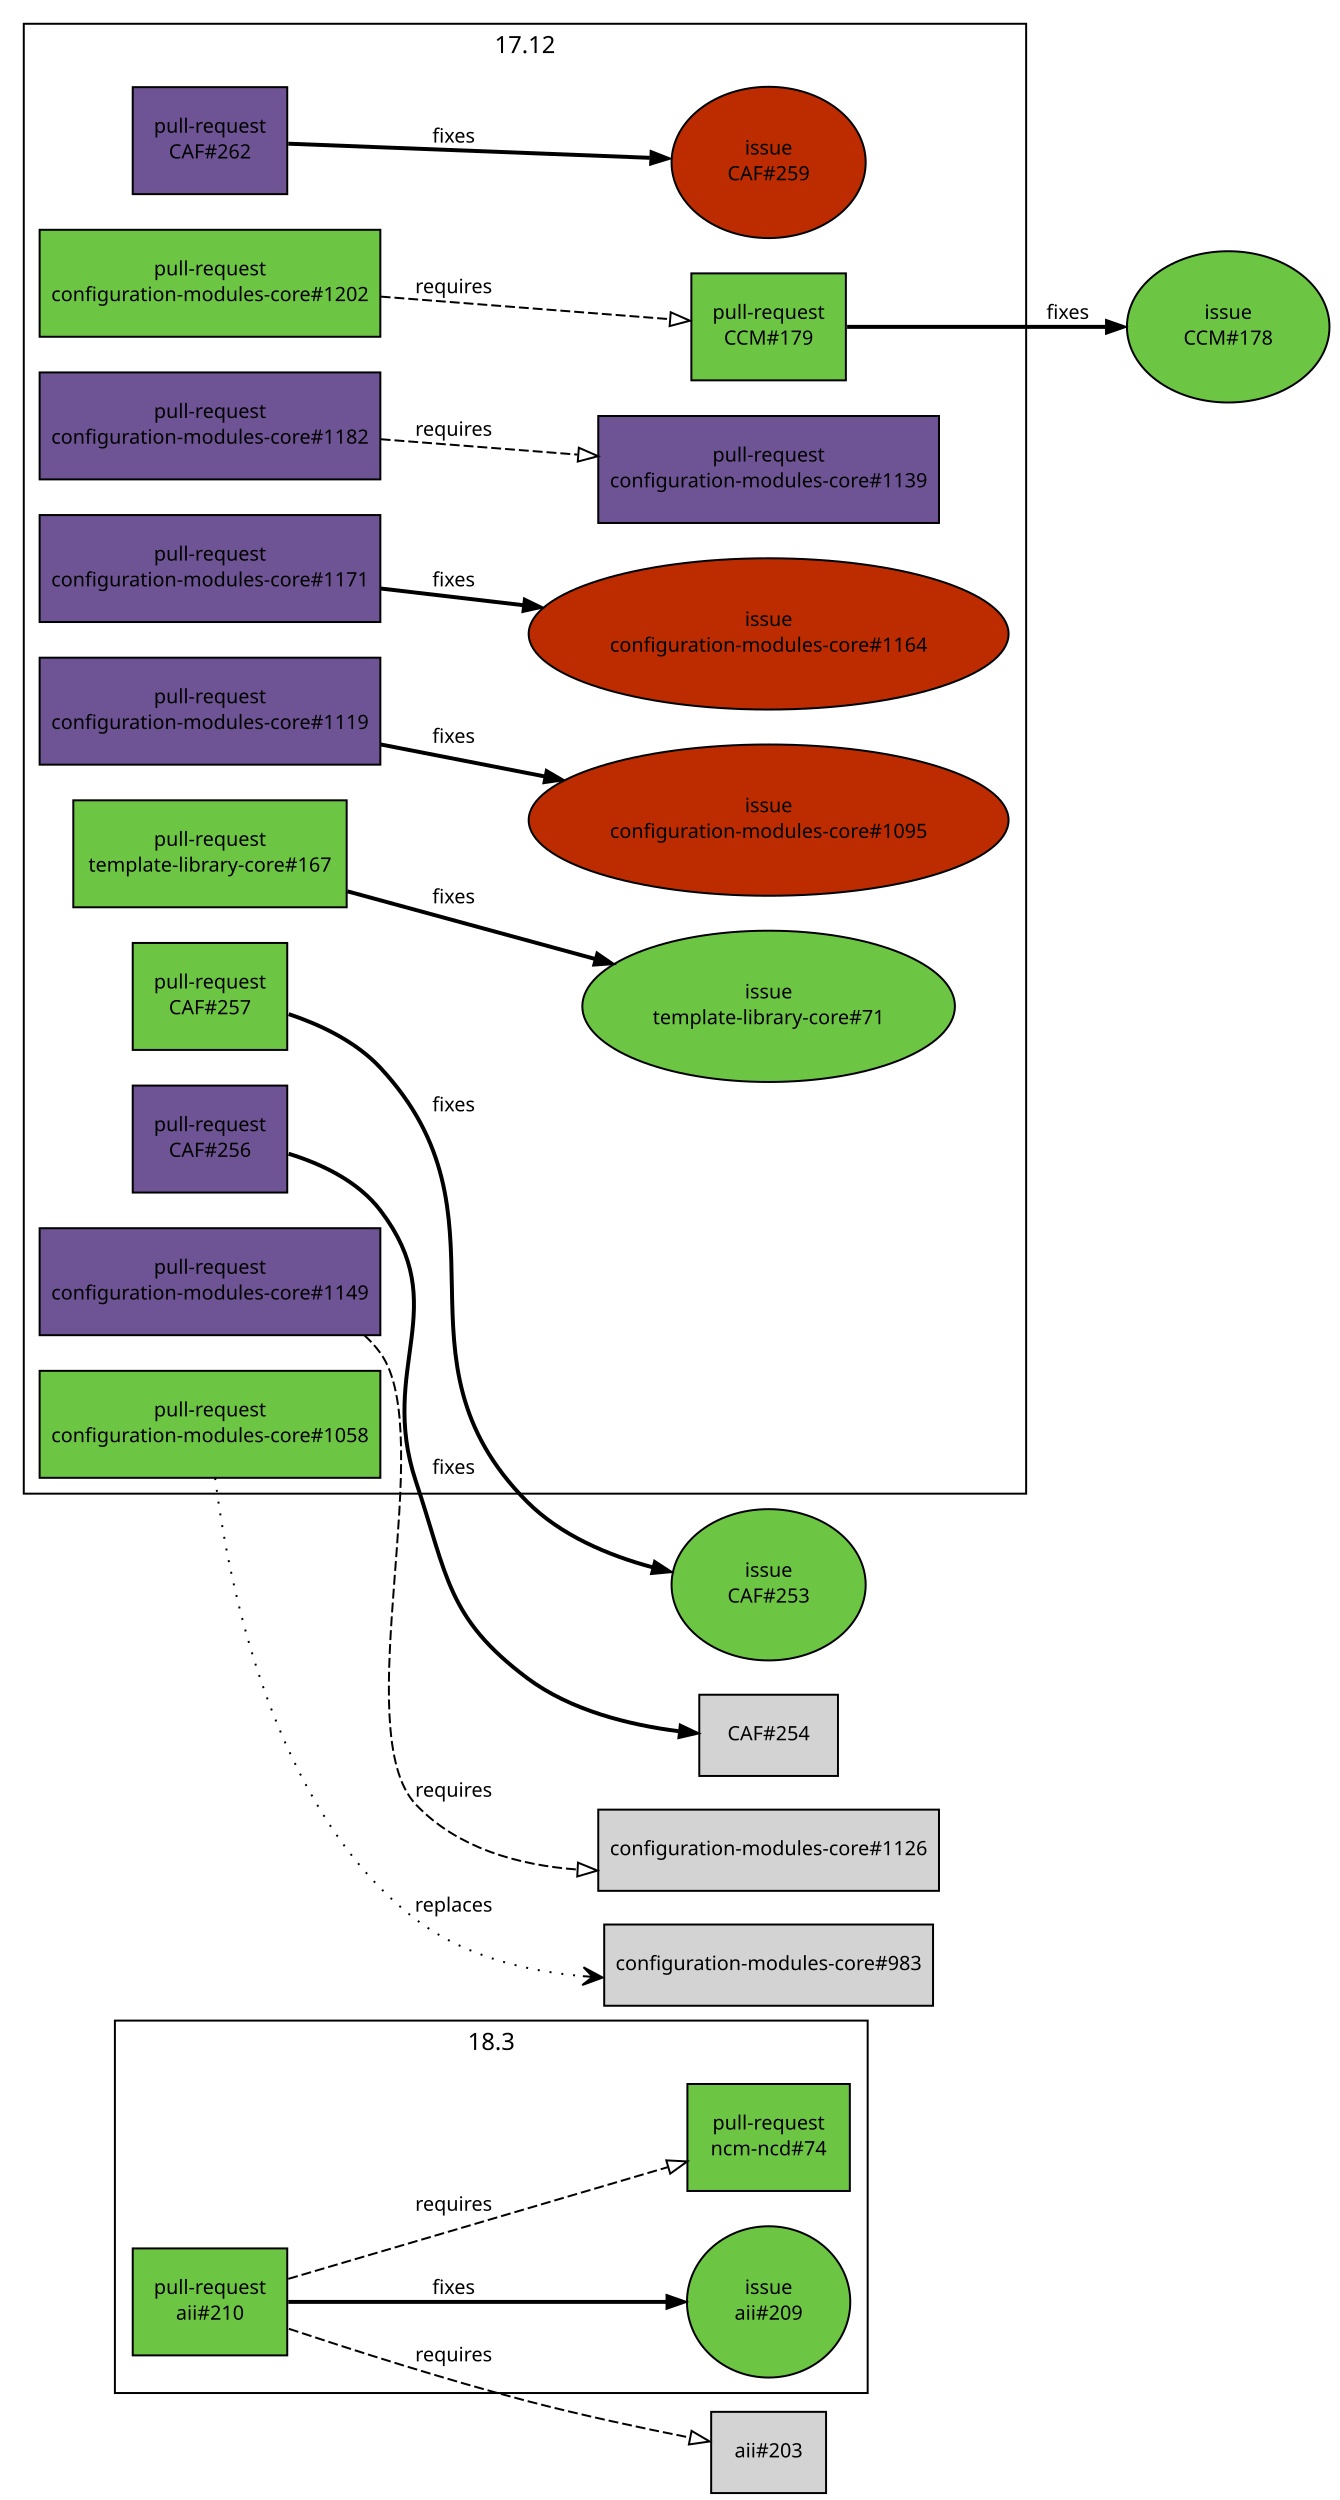
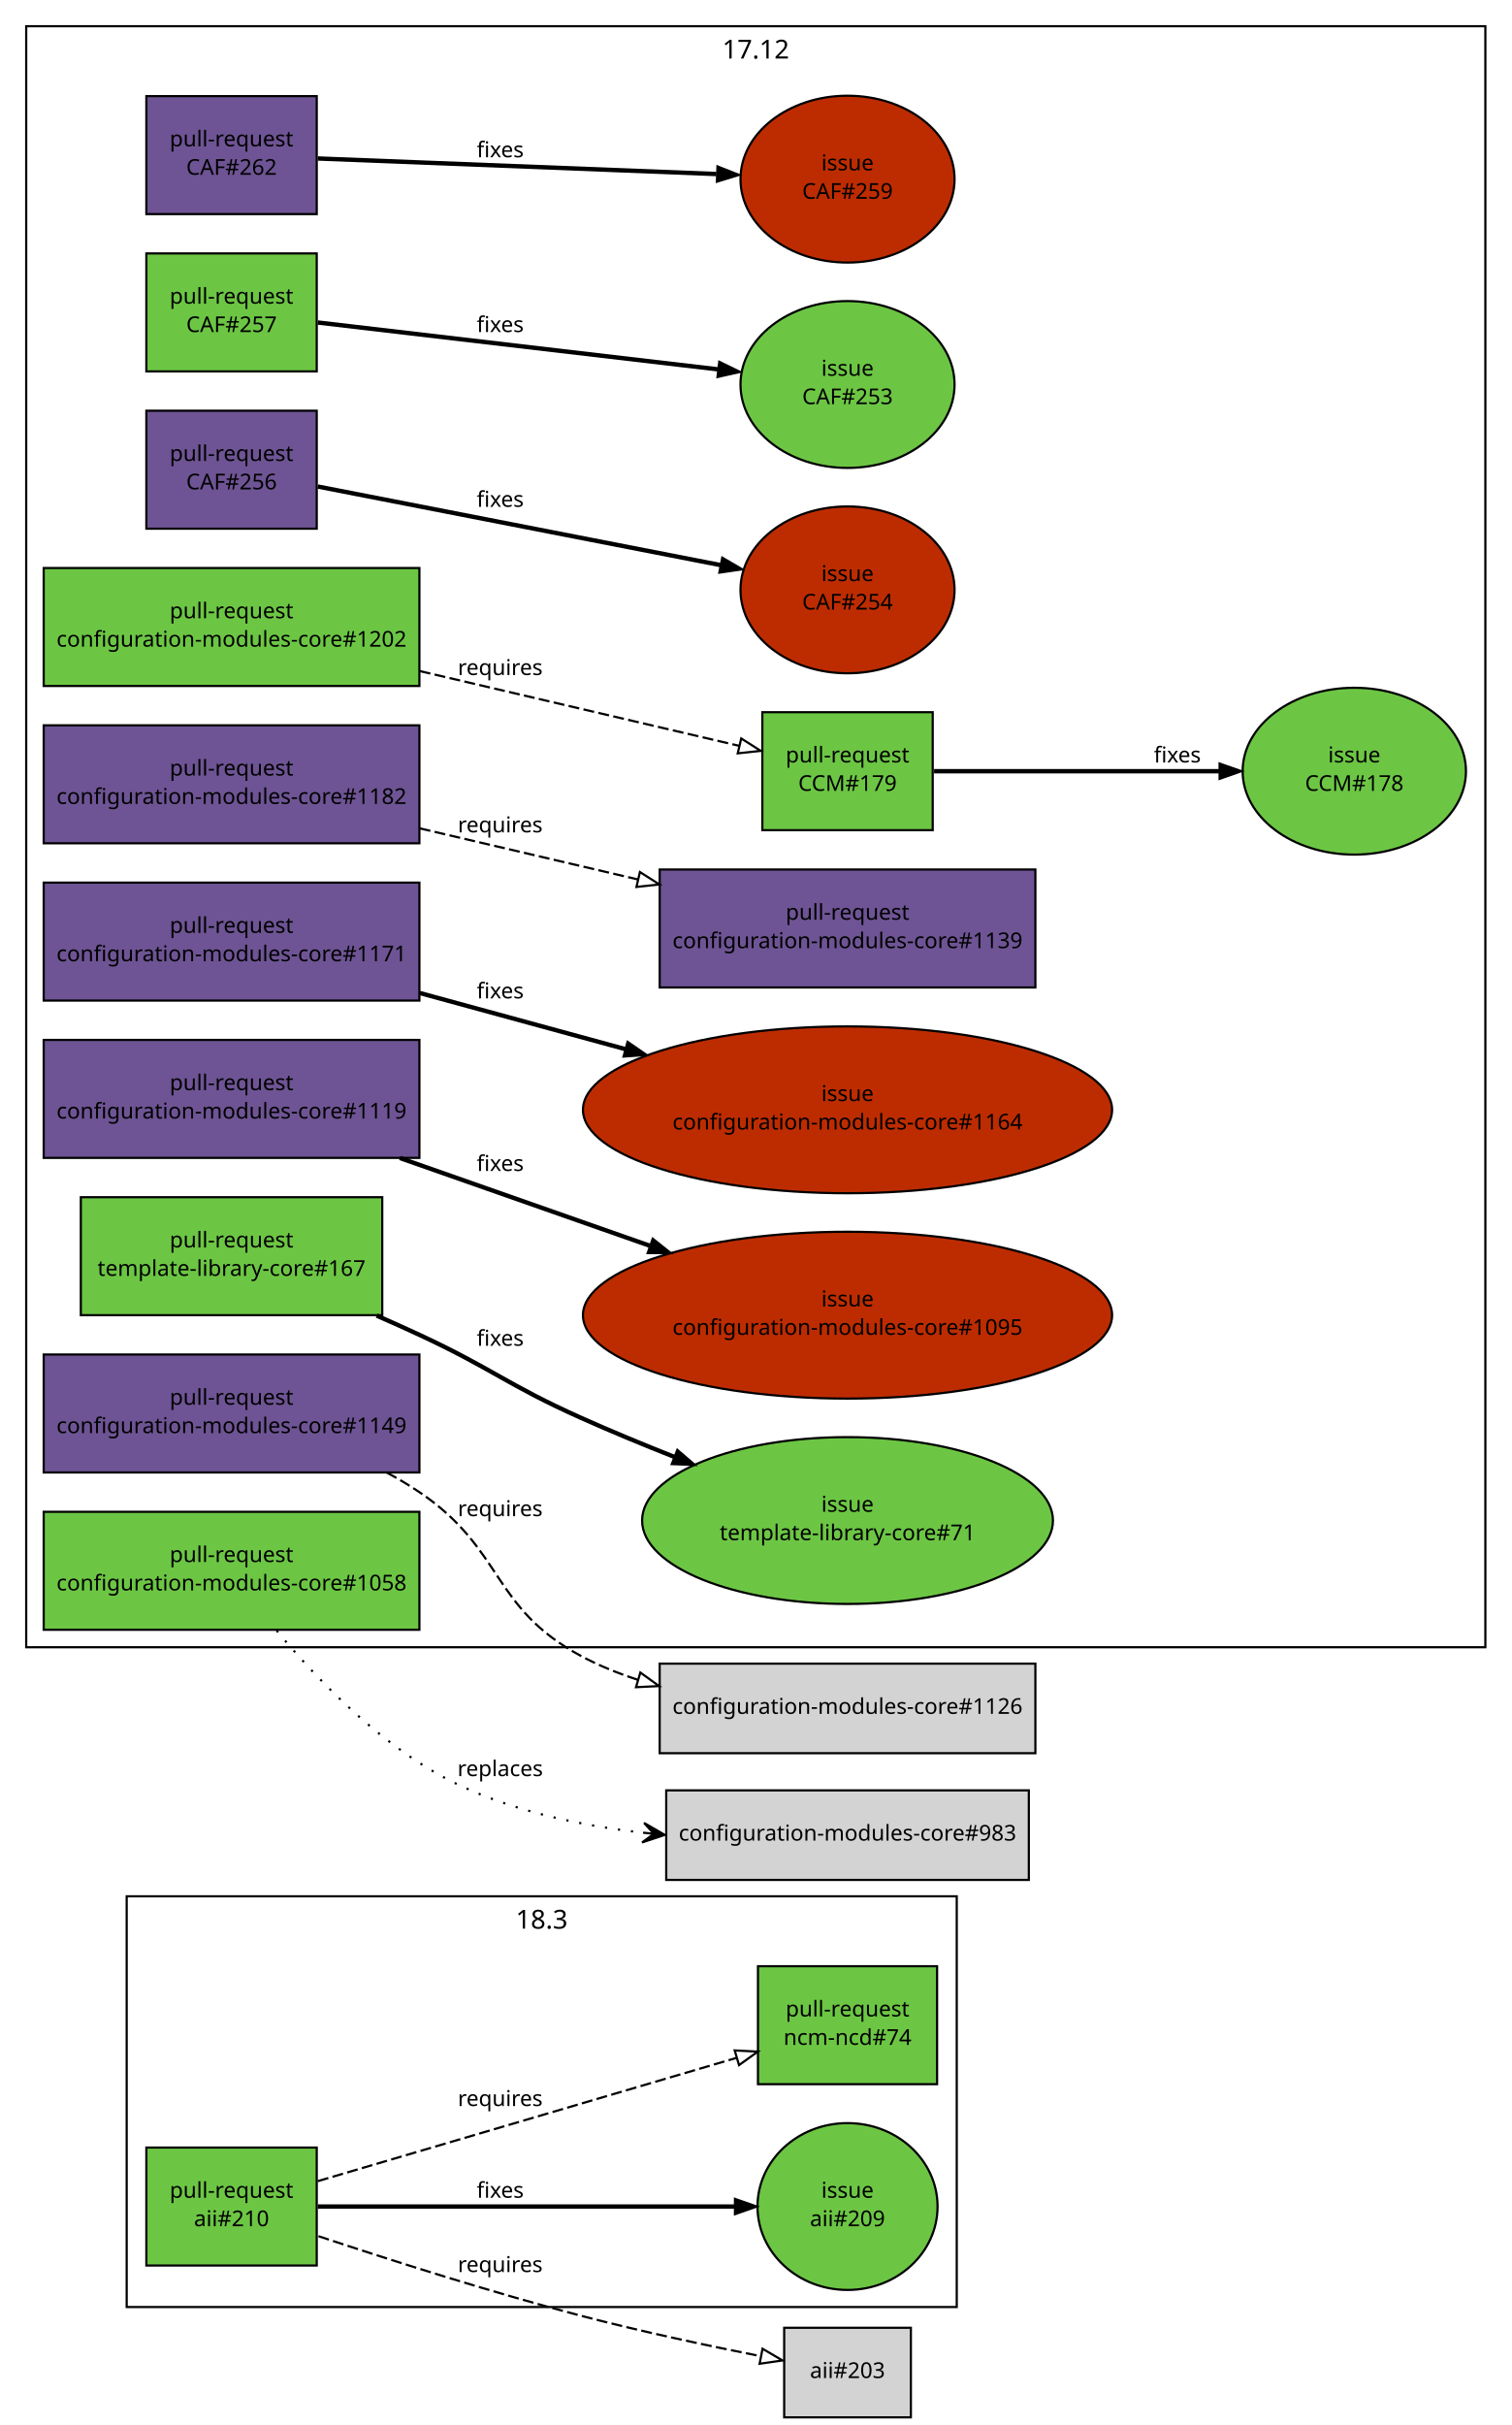
- <svg xmlns="http://www.w3.org/2000/svg" xmlns:xlink="http://www.w3.org/1999/xlink" width="676pt" height="1262pt" viewBox="0.00 0.00 676.00 1262.00">
-   <g id="graph1" class="graph" transform="scale(1 1) rotate(0) translate(4 1258)">
-     <polygon fill="white" stroke="white" points="-4,5 -4,-1258 673,-1258 673,5 -4,5" />
+ <svg xmlns="http://www.w3.org/2000/svg" xmlns:xlink="http://www.w3.org/1999/xlink" width="692pt" height="1110pt" viewBox="0.00 0.00 692.00 1110.00">
+   <g id="graph1" class="graph" transform="scale(1 1) rotate(0) translate(4 1106)">
+     <polygon fill="white" stroke="white" points="-4,5 -4,-1106 689,-1106 689,5 -4,5" />
    <g id="graph3" class="cluster">
      <polygon fill="none" stroke="black" points="54,-50 54,-238 434,-238 434,-50 54,-50" />
      <text text-anchor="middle" x="244" y="-223.2" font-family="Sans" font-size="12.00">18.3</text>
    </g>
    <g id="graph4" class="cluster">
-       <polygon fill="none" stroke="black" points="8,-504 8,-1246 514,-1246 514,-504 8,-504" />
-       <text text-anchor="middle" x="261" y="-1231.2" font-family="Sans" font-size="12.00">17.12</text>
+       <polygon fill="none" stroke="black" points="8,-352 8,-1094 676,-1094 676,-352 8,-352" />
+       <text text-anchor="middle" x="342" y="-1079.2" font-family="Sans" font-size="12.00">17.12</text>
    </g>
    <g id="node1" class="node">
      <a xlink:href="https://github.com/quattor/aii/pull/210" xlink:title="Shellfe: support active config for plugins" target="_parent">
        <polygon fill="#6cc644" stroke="black" points="141,-123 63,-123 63,-69 141,-69 141,-123" />
        <text text-anchor="middle" x="102" y="-100" font-family="Sans" font-size="10.00">pull-request</text>
        <text text-anchor="middle" x="102" y="-87" font-family="Sans" font-size="10.00">aii#210</text>
      </a>
    </g>
    <g id="node3" class="node">
      <a xlink:href="https://github.com/quattor/aii/issues/209" xlink:title="support ACTIVE_CONFIG" target="_parent">
        <ellipse fill="#6cc644" stroke="black" cx="384" cy="-96" rx="41.217" ry="38.184" />
        <text text-anchor="middle" x="384" y="-100" font-family="Sans" font-size="10.00">issue</text>
        <text text-anchor="middle" x="384" y="-87" font-family="Sans" font-size="10.00">aii#209</text>
      </a>
    </g>
    <g id="edge2" class="edge">
      <path fill="none" stroke="black" stroke-width="2" d="M141.508,-96C191.35,-96 277.184,-96 332.226,-96" />
      <polygon fill="black" stroke="black" points="332.467,-99.5 342.467,-96 332.467,-92.5 332.467,-99.5" />
      <text text-anchor="middle" x="225" y="-100" font-family="Sans" font-size="10.00">fixes</text>
    </g>
    <g id="node5" class="node">
      <a xlink:href="https://github.com/quattor/ncm-ncd/pull/74" xlink:title="Set the current active config as an attribute to the component" target="_parent">
        <polygon fill="#6cc644" stroke="black" points="425,-206 343,-206 343,-152 425,-152 425,-206" />
        <text text-anchor="middle" x="384" y="-183" font-family="Sans" font-size="10.00">pull-request</text>
        <text text-anchor="middle" x="384" y="-170" font-family="Sans" font-size="10.00">ncm-ncd#74</text>
      </a>
    </g>
    <g id="edge4" class="edge">
      <path fill="none" stroke="black" stroke-dasharray="5,2" d="M141.508,-107.628C191.596,-122.37 278.034,-147.811 333.04,-164.001" />
      <polygon fill="none" stroke="black" points="332.348,-167.446 342.929,-166.912 334.325,-160.731 332.348,-167.446" />
      <text text-anchor="middle" x="225" y="-142" font-family="Sans" font-size="10.00">requires</text>
    </g>
    <g id="node7" class="node">
      <polygon fill="lightgrey" stroke="black" points="413,-40.5 355,-40.5 355,0.5 413,0.5 413,-40.5" />
      <text text-anchor="middle" x="384" y="-17.5" font-family="Sans" font-size="10.00">aii#203</text>
    </g>
    <g id="edge6" class="edge">
      <path fill="none" stroke="black" stroke-dasharray="5,2" d="M141.812,-82.427C174.004,-71.726 220.618,-56.85 262,-46 289.189,-38.871 320.169,-32.287 344.106,-27.529" />
      <polygon fill="none" stroke="black" points="345.097,-30.901 354.235,-25.54 343.748,-24.032 345.097,-30.901" />
      <text text-anchor="middle" x="225" y="-66" font-family="Sans" font-size="10.00">requires</text>
    </g>
    <g id="node8" class="node">
      <a xlink:href="https://github.com/quattor/CAF/pull/262" xlink:title="FileWriter: set file status when no content was modified" target="_parent">
-         <polygon fill="#6e5494" stroke="black" points="141,-1214 63,-1214 63,-1160 141,-1160 141,-1214" />
-         <text text-anchor="middle" x="102" y="-1191" font-family="Sans" font-size="10.00">pull-request</text>
-         <text text-anchor="middle" x="102" y="-1178" font-family="Sans" font-size="10.00">CAF#262</text>
+         <polygon fill="#6e5494" stroke="black" points="141,-1062 63,-1062 63,-1008 141,-1008 141,-1062" />
+         <text text-anchor="middle" x="102" y="-1039" font-family="Sans" font-size="10.00">pull-request</text>
+         <text text-anchor="middle" x="102" y="-1026" font-family="Sans" font-size="10.00">CAF#262</text>
      </a>
    </g>
    <g id="node10" class="node">
      <a xlink:href="https://github.com/quattor/CAF/issues/259" xlink:title="Filewriter: modify permissions when content is unmodified" target="_parent">
-         <ellipse fill="#bd2c00" stroke="black" cx="384" cy="-1176" rx="48.998" ry="38.184" />
-         <text text-anchor="middle" x="384" y="-1180" font-family="Sans" font-size="10.00">issue</text>
-         <text text-anchor="middle" x="384" y="-1167" font-family="Sans" font-size="10.00">CAF#259</text>
+         <ellipse fill="#bd2c00" stroke="black" cx="384" cy="-1024" rx="48.998" ry="38.184" />
+         <text text-anchor="middle" x="384" y="-1028" font-family="Sans" font-size="10.00">issue</text>
+         <text text-anchor="middle" x="384" y="-1015" font-family="Sans" font-size="10.00">CAF#259</text>
      </a>
    </g>
    <g id="edge8" class="edge">
-       <path fill="none" stroke="black" stroke-width="2" d="M141.508,-1185.46C188.929,-1183.61 268.931,-1180.49 323.996,-1178.34" />
-       <polygon fill="black" stroke="black" points="324.46,-1181.83 334.316,-1177.94 324.187,-1174.83 324.46,-1181.83" />
-       <text text-anchor="middle" x="225" y="-1186" font-family="Sans" font-size="10.00">fixes</text>
+       <path fill="none" stroke="black" stroke-width="2" d="M141.508,-1033.46C188.929,-1031.61 268.931,-1028.49 323.996,-1026.34" />
+       <polygon fill="black" stroke="black" points="324.46,-1029.83 334.316,-1025.94 324.187,-1022.83 324.46,-1029.83" />
+       <text text-anchor="middle" x="225" y="-1034" font-family="Sans" font-size="10.00">fixes</text>
    </g>
    <g id="node11" class="node">
      <a xlink:href="https://github.com/quattor/CAF/pull/257" xlink:title="Process: run process as another user" target="_parent">
-         <polygon fill="#6cc644" stroke="black" points="141,-782 63,-782 63,-728 141,-728 141,-782" />
-         <text text-anchor="middle" x="102" y="-759" font-family="Sans" font-size="10.00">pull-request</text>
-         <text text-anchor="middle" x="102" y="-746" font-family="Sans" font-size="10.00">CAF#257</text>
+         <polygon fill="#6cc644" stroke="black" points="141,-990 63,-990 63,-936 141,-936 141,-990" />
+         <text text-anchor="middle" x="102" y="-967" font-family="Sans" font-size="10.00">pull-request</text>
+         <text text-anchor="middle" x="102" y="-954" font-family="Sans" font-size="10.00">CAF#257</text>
      </a>
    </g>
    <g id="node13" class="node">
      <a xlink:href="https://github.com/quattor/CAF/issues/253" xlink:title="CAF::Process: Include an option to execute the command as an specific user" target="_parent">
-         <ellipse fill="#6cc644" stroke="black" cx="384" cy="-458" rx="48.998" ry="38.184" />
-         <text text-anchor="middle" x="384" y="-462" font-family="Sans" font-size="10.00">issue</text>
-         <text text-anchor="middle" x="384" y="-449" font-family="Sans" font-size="10.00">CAF#253</text>
+         <ellipse fill="#6cc644" stroke="black" cx="384" cy="-930" rx="48.998" ry="38.184" />
+         <text text-anchor="middle" x="384" y="-934" font-family="Sans" font-size="10.00">issue</text>
+         <text text-anchor="middle" x="384" y="-921" font-family="Sans" font-size="10.00">CAF#253</text>
      </a>
    </g>
    <g id="edge10" class="edge">
-       <path fill="none" stroke="black" stroke-width="2" d="M141.728,-746.086C157.957,-740.658 175.752,-732.145 188,-719 258.039,-643.834 189.559,-572.855 262,-500 278.923,-482.98 303.051,-472.85 325.389,-466.824" />
-       <polygon fill="black" stroke="black" points="326.29,-470.206 335.158,-464.409 324.611,-463.411 326.29,-470.206" />
-       <text text-anchor="middle" x="225" y="-697" font-family="Sans" font-size="10.00">fixes</text>
+       <path fill="none" stroke="black" stroke-width="2" d="M141.508,-958.377C189.17,-952.799 269.746,-943.37 324.834,-936.924" />
+       <polygon fill="black" stroke="black" points="325.285,-940.395 334.81,-935.756 324.471,-933.442 325.285,-940.395" />
+       <text text-anchor="middle" x="225" y="-954" font-family="Sans" font-size="10.00">fixes</text>
    </g>
    <g id="node14" class="node">
      <a xlink:href="https://github.com/quattor/CAF/pull/256" xlink:title="Process: add sensitive option to prevent verbose reporting of the command" target="_parent">
-         <polygon fill="#6e5494" stroke="black" points="141,-710 63,-710 63,-656 141,-656 141,-710" />
-         <text text-anchor="middle" x="102" y="-687" font-family="Sans" font-size="10.00">pull-request</text>
-         <text text-anchor="middle" x="102" y="-674" font-family="Sans" font-size="10.00">CAF#256</text>
+         <polygon fill="#6e5494" stroke="black" points="141,-918 63,-918 63,-864 141,-864 141,-918" />
+         <text text-anchor="middle" x="102" y="-895" font-family="Sans" font-size="10.00">pull-request</text>
+         <text text-anchor="middle" x="102" y="-882" font-family="Sans" font-size="10.00">CAF#256</text>
      </a>
    </g>
    <g id="node16" class="node">
-       <polygon fill="lightgrey" stroke="black" points="419,-402.5 349,-402.5 349,-361.5 419,-361.5 419,-402.5" />
-       <text text-anchor="middle" x="384" y="-379.5" font-family="Sans" font-size="10.00">CAF#254</text>
+       <a xlink:href="https://github.com/quattor/CAF/issues/254" xlink:title="CAF::Process: Include sensitive option" target="_parent">
+         <ellipse fill="#bd2c00" stroke="black" cx="384" cy="-836" rx="48.998" ry="38.184" />
+         <text text-anchor="middle" x="384" y="-840" font-family="Sans" font-size="10.00">issue</text>
+         <text text-anchor="middle" x="384" y="-827" font-family="Sans" font-size="10.00">CAF#254</text>
+       </a>
    </g>
    <g id="edge12" class="edge">
-       <path fill="none" stroke="black" stroke-width="2" d="M141.685,-675.592C158.517,-670.404 176.796,-661.661 188,-647 225.288,-598.204 186.524,-568.242 206,-510 222.032,-462.058 221.595,-441.379 262,-411 283.925,-394.515 313.822,-387.232 338.532,-384.087" />
-       <polygon fill="black" stroke="black" points="339.202,-387.535 348.766,-382.977 338.447,-380.576 339.202,-387.535" />
-       <text text-anchor="middle" x="225" y="-514" font-family="Sans" font-size="10.00">fixes</text>
+       <path fill="none" stroke="black" stroke-width="2" d="M141.508,-883.295C189.455,-873.943 270.712,-858.095 325.821,-847.347" />
+       <polygon fill="black" stroke="black" points="326.648,-850.752 335.793,-845.402 325.308,-843.881 326.648,-850.752" />
+       <text text-anchor="middle" x="225" y="-874" font-family="Sans" font-size="10.00">fixes</text>
    </g>
    <g id="node17" class="node">
      <a xlink:href="https://github.com/quattor/CCM/pull/179" xlink:title="TextRender: support unescape keys" target="_parent">
-         <polygon fill="#6cc644" stroke="black" points="423,-1120 345,-1120 345,-1066 423,-1066 423,-1120" />
-         <text text-anchor="middle" x="384" y="-1097" font-family="Sans" font-size="10.00">pull-request</text>
-         <text text-anchor="middle" x="384" y="-1084" font-family="Sans" font-size="10.00">CCM#179</text>
+         <polygon fill="#6cc644" stroke="black" points="423,-780 345,-780 345,-726 423,-726 423,-780" />
+         <text text-anchor="middle" x="384" y="-757" font-family="Sans" font-size="10.00">pull-request</text>
+         <text text-anchor="middle" x="384" y="-744" font-family="Sans" font-size="10.00">CCM#179</text>
      </a>
    </g>
    <g id="node19" class="node">
      <a xlink:href="https://github.com/quattor/CCM/issues/178" xlink:title="TextRender or getTree should support a way to unescape keys" target="_parent">
-         <ellipse fill="#6cc644" stroke="black" cx="616" cy="-1093" rx="51.118" ry="38.184" />
-         <text text-anchor="middle" x="616" y="-1097" font-family="Sans" font-size="10.00">issue</text>
-         <text text-anchor="middle" x="616" y="-1084" font-family="Sans" font-size="10.00">CCM#178</text>
+         <ellipse fill="#6cc644" stroke="black" cx="616" cy="-753" rx="51.118" ry="38.184" />
+         <text text-anchor="middle" x="616" y="-757" font-family="Sans" font-size="10.00">issue</text>
+         <text text-anchor="middle" x="616" y="-744" font-family="Sans" font-size="10.00">CCM#178</text>
      </a>
    </g>
    <g id="edge14" class="edge">
-       <path fill="none" stroke="black" stroke-width="2" d="M423.619,-1093C459.411,-1093 512.668,-1093 554.079,-1093" />
-       <polygon fill="black" stroke="black" points="554.334,-1096.5 564.334,-1093 554.334,-1089.5 554.334,-1096.5" />
-       <text text-anchor="middle" x="535" y="-1097" font-family="Sans" font-size="10.00">fixes</text>
+       <path fill="none" stroke="black" stroke-width="2" d="M423.619,-753C459.411,-753 512.668,-753 554.079,-753" />
+       <polygon fill="black" stroke="black" points="554.334,-756.5 564.334,-753 554.334,-749.5 554.334,-756.5" />
+       <text text-anchor="middle" x="535" y="-757" font-family="Sans" font-size="10.00">fixes</text>
    </g>
    <g id="node20" class="node">
      <a xlink:href="https://github.com/quattor/configuration-modules-core/pull/1202" xlink:title="ncm-metaconfig: support new key conversion options from CCM::TextRender" target="_parent">
-         <polygon fill="#6cc644" stroke="black" points="188,-1142 16,-1142 16,-1088 188,-1088 188,-1142" />
-         <text text-anchor="middle" x="102" y="-1119" font-family="Sans" font-size="10.00">pull-request</text>
-         <text text-anchor="middle" x="102" y="-1106" font-family="Sans" font-size="10.00">configuration-modules-core#1202</text>
+         <polygon fill="#6cc644" stroke="black" points="188,-846 16,-846 16,-792 188,-792 188,-846" />
+         <text text-anchor="middle" x="102" y="-823" font-family="Sans" font-size="10.00">pull-request</text>
+         <text text-anchor="middle" x="102" y="-810" font-family="Sans" font-size="10.00">configuration-modules-core#1202</text>
      </a>
    </g>
    <g id="edge16" class="edge">
-       <path fill="none" stroke="black" stroke-dasharray="5,2" d="M188.142,-1108.28C235.972,-1104.55 293.78,-1100.04 334.147,-1096.89" />
-       <polygon fill="none" stroke="black" points="334.576,-1100.37 344.274,-1096.1 334.032,-1093.39 334.576,-1100.37" />
-       <text text-anchor="middle" x="225" y="-1110" font-family="Sans" font-size="10.00">requires</text>
+       <path fill="none" stroke="black" stroke-dasharray="5,2" d="M188.142,-798.839C236.073,-787.621 294.026,-774.058 334.403,-764.608" />
+       <polygon fill="none" stroke="black" points="335.334,-767.985 344.274,-762.298 333.739,-761.169 335.334,-767.985" />
+       <text text-anchor="middle" x="225" y="-797" font-family="Sans" font-size="10.00">requires</text>
    </g>
    <g id="node22" class="node">
      <a xlink:href="https://github.com/quattor/configuration-modules-core/pull/1182" xlink:title="ncm-opennebula: Include 5.4.x configuration" target="_parent">
-         <polygon fill="#6e5494" stroke="black" points="188,-1070 16,-1070 16,-1016 188,-1016 188,-1070" />
-         <text text-anchor="middle" x="102" y="-1047" font-family="Sans" font-size="10.00">pull-request</text>
-         <text text-anchor="middle" x="102" y="-1034" font-family="Sans" font-size="10.00">configuration-modules-core#1182</text>
+         <polygon fill="#6e5494" stroke="black" points="188,-774 16,-774 16,-720 188,-720 188,-774" />
+         <text text-anchor="middle" x="102" y="-751" font-family="Sans" font-size="10.00">pull-request</text>
+         <text text-anchor="middle" x="102" y="-738" font-family="Sans" font-size="10.00">configuration-modules-core#1182</text>
      </a>
    </g>
    <g id="node24" class="node">
      <a xlink:href="https://github.com/quattor/configuration-modules-core/pull/1139" xlink:title="ncm-opennebula: include hugepages options" target="_parent">
-         <polygon fill="#6e5494" stroke="black" points="470,-1048 298,-1048 298,-994 470,-994 470,-1048" />
-         <text text-anchor="middle" x="384" y="-1025" font-family="Sans" font-size="10.00">pull-request</text>
-         <text text-anchor="middle" x="384" y="-1012" font-family="Sans" font-size="10.00">configuration-modules-core#1139</text>
+         <polygon fill="#6e5494" stroke="black" points="470,-708 298,-708 298,-654 470,-654 470,-708" />
+         <text text-anchor="middle" x="384" y="-685" font-family="Sans" font-size="10.00">pull-request</text>
+         <text text-anchor="middle" x="384" y="-672" font-family="Sans" font-size="10.00">configuration-modules-core#1139</text>
      </a>
    </g>
    <g id="edge18" class="edge">
-       <path fill="none" stroke="black" stroke-dasharray="5,2" d="M188.142,-1036.28C219.565,-1033.83 255.296,-1031.04 287.558,-1028.52" />
-       <polygon fill="none" stroke="black" points="288.203,-1031.98 297.9,-1027.72 287.658,-1025.01 288.203,-1031.98" />
-       <text text-anchor="middle" x="225" y="-1038" font-family="Sans" font-size="10.00">requires</text>
+       <path fill="none" stroke="black" stroke-dasharray="5,2" d="M188.142,-726.839C219.701,-719.453 255.605,-711.05 287.976,-703.474" />
+       <polygon fill="none" stroke="black" points="288.961,-706.838 297.9,-701.151 287.366,-700.022 288.961,-706.838" />
+       <text text-anchor="middle" x="225" y="-725" font-family="Sans" font-size="10.00">requires</text>
    </g>
    <g id="node25" class="node">
      <a xlink:href="https://github.com/quattor/configuration-modules-core/pull/1171" xlink:title="ncm-cups enhancements and cleanups" target="_parent">
-         <polygon fill="#6e5494" stroke="black" points="188,-998 16,-998 16,-944 188,-944 188,-998" />
-         <text text-anchor="middle" x="102" y="-975" font-family="Sans" font-size="10.00">pull-request</text>
-         <text text-anchor="middle" x="102" y="-962" font-family="Sans" font-size="10.00">configuration-modules-core#1171</text>
+         <polygon fill="#6e5494" stroke="black" points="188,-702 16,-702 16,-648 188,-648 188,-702" />
+         <text text-anchor="middle" x="102" y="-679" font-family="Sans" font-size="10.00">pull-request</text>
+         <text text-anchor="middle" x="102" y="-666" font-family="Sans" font-size="10.00">configuration-modules-core#1171</text>
      </a>
    </g>
    <g id="node27" class="node">
      <a xlink:href="https://github.com/quattor/configuration-modules-core/issues/1164" xlink:title="ncm-cups 17.7.0: configuration of ServerAlias + miscellanous enhancements" target="_parent">
-         <ellipse fill="#bd2c00" stroke="black" cx="384" cy="-938" rx="121.122" ry="38.184" />
-         <text text-anchor="middle" x="384" y="-942" font-family="Sans" font-size="10.00">issue</text>
-         <text text-anchor="middle" x="384" y="-929" font-family="Sans" font-size="10.00">configuration-modules-core#1164</text>
+         <ellipse fill="#bd2c00" stroke="black" cx="384" cy="-598" rx="121.122" ry="38.184" />
+         <text text-anchor="middle" x="384" y="-602" font-family="Sans" font-size="10.00">issue</text>
+         <text text-anchor="middle" x="384" y="-589" font-family="Sans" font-size="10.00">configuration-modules-core#1164</text>
      </a>
    </g>
    <g id="edge20" class="edge">
-       <path fill="none" stroke="black" stroke-width="2" d="M188.142,-960.92C210.848,-958.262 235.803,-955.342 260.074,-952.502" />
-       <polygon fill="black" stroke="black" points="260.533,-955.972 270.059,-951.334 259.72,-949.02 260.533,-955.972" />
-       <text text-anchor="middle" x="225" y="-962" font-family="Sans" font-size="10.00">fixes</text>
+       <path fill="none" stroke="black" stroke-width="2" d="M188.142,-651.479C217.811,-643.378 251.321,-634.228 282.125,-625.817" />
+       <polygon fill="black" stroke="black" points="283.297,-629.125 292.022,-623.114 281.454,-622.372 283.297,-629.125" />
+       <text text-anchor="middle" x="225" y="-649" font-family="Sans" font-size="10.00">fixes</text>
    </g>
    <g id="node28" class="node">
      <a xlink:href="https://github.com/quattor/configuration-modules-core/pull/1149" xlink:title="ncm-metaconfig: rsyslog: rainer script configuration" target="_parent">
-         <polygon fill="#6e5494" stroke="black" points="188,-638 16,-638 16,-584 188,-584 188,-638" />
-         <text text-anchor="middle" x="102" y="-615" font-family="Sans" font-size="10.00">pull-request</text>
-         <text text-anchor="middle" x="102" y="-602" font-family="Sans" font-size="10.00">configuration-modules-core#1149</text>
+         <polygon fill="#6e5494" stroke="black" points="188,-486 16,-486 16,-432 188,-432 188,-486" />
+         <text text-anchor="middle" x="102" y="-463" font-family="Sans" font-size="10.00">pull-request</text>
+         <text text-anchor="middle" x="102" y="-450" font-family="Sans" font-size="10.00">configuration-modules-core#1149</text>
      </a>
    </g>
    <g id="node30" class="node">
      <polygon fill="lightgrey" stroke="black" points="470,-344.5 298,-344.5 298,-303.5 470,-303.5 470,-344.5" />
      <text text-anchor="middle" x="384" y="-321.5" font-family="Sans" font-size="10.00">configuration-modules-core#1126</text>
    </g>
    <g id="edge22" class="edge">
-       <path fill="none" stroke="black" stroke-dasharray="5,2" d="M179.904,-583.97C182.898,-581.259 185.627,-578.278 188,-575 217.802,-533.83 170.966,-383.82 206,-347 226.841,-325.096 257.455,-316.492 287.44,-314.253" />
-       <polygon fill="none" stroke="black" points="287.764,-317.741 297.57,-313.728 287.402,-310.751 287.764,-317.741" />
-       <text text-anchor="middle" x="225" y="-351" font-family="Sans" font-size="10.00">requires</text>
+       <path fill="none" stroke="black" stroke-dasharray="5,2" d="M173.123,-431.926C178.288,-429.149 183.306,-426.172 188,-423 226.799,-396.781 220.753,-370.169 262,-348 270.099,-343.647 278.88,-340.078 287.892,-337.153" />
+       <polygon fill="none" stroke="black" points="289.153,-340.43 297.741,-334.225 287.158,-333.72 289.153,-340.43" />
+       <text text-anchor="middle" x="225" y="-412" font-family="Sans" font-size="10.00">requires</text>
    </g>
    <g id="node31" class="node">
      <a xlink:href="https://github.com/quattor/configuration-modules-core/pull/1119" xlink:title="ncm-systemd: cleanup, restarting modified unitfiles and initial handling of unconfigured units" target="_parent">
-         <polygon fill="#6e5494" stroke="black" points="188,-926 16,-926 16,-872 188,-872 188,-926" />
-         <text text-anchor="middle" x="102" y="-903" font-family="Sans" font-size="10.00">pull-request</text>
-         <text text-anchor="middle" x="102" y="-890" font-family="Sans" font-size="10.00">configuration-modules-core#1119</text>
+         <polygon fill="#6e5494" stroke="black" points="188,-630 16,-630 16,-576 188,-576 188,-630" />
+         <text text-anchor="middle" x="102" y="-607" font-family="Sans" font-size="10.00">pull-request</text>
+         <text text-anchor="middle" x="102" y="-594" font-family="Sans" font-size="10.00">configuration-modules-core#1119</text>
      </a>
    </g>
    <g id="node33" class="node">
      <a xlink:href="https://github.com/quattor/configuration-modules-core/issues/1095" xlink:title="ncm-systemd: Manual intervention required in order for drop-in unit files to have any affect" target="_parent">
-         <ellipse fill="#bd2c00" stroke="black" cx="384" cy="-844" rx="121.122" ry="38.184" />
-         <text text-anchor="middle" x="384" y="-848" font-family="Sans" font-size="10.00">issue</text>
-         <text text-anchor="middle" x="384" y="-835" font-family="Sans" font-size="10.00">configuration-modules-core#1095</text>
+         <ellipse fill="#bd2c00" stroke="black" cx="384" cy="-504" rx="121.122" ry="38.184" />
+         <text text-anchor="middle" x="384" y="-508" font-family="Sans" font-size="10.00">issue</text>
+         <text text-anchor="middle" x="384" y="-495" font-family="Sans" font-size="10.00">configuration-modules-core#1095</text>
      </a>
    </g>
    <g id="edge24" class="edge">
-       <path fill="none" stroke="black" stroke-width="2" d="M188.142,-882.199C214.18,-877.121 243.176,-871.466 270.705,-866.097" />
-       <polygon fill="black" stroke="black" points="271.628,-869.483 280.773,-864.133 270.288,-862.612 271.628,-869.483" />
-       <text text-anchor="middle" x="225" y="-883" font-family="Sans" font-size="10.00">fixes</text>
+       <path fill="none" stroke="black" stroke-width="2" d="M179.058,-575.948C214.387,-563.545 256.51,-548.757 293.354,-535.823" />
+       <polygon fill="black" stroke="black" points="294.82,-539.017 303.096,-532.403 292.501,-532.413 294.82,-539.017" />
+       <text text-anchor="middle" x="225" y="-570" font-family="Sans" font-size="10.00">fixes</text>
    </g>
    <g id="node34" class="node">
      <a xlink:href="https://github.com/quattor/configuration-modules-core/pull/1058" xlink:title="ncm-ssh: disable insecure ssh ciphersuites and macs" target="_parent">
-         <polygon fill="#6cc644" stroke="black" points="188,-566 16,-566 16,-512 188,-512 188,-566" />
-         <text text-anchor="middle" x="102" y="-543" font-family="Sans" font-size="10.00">pull-request</text>
-         <text text-anchor="middle" x="102" y="-530" font-family="Sans" font-size="10.00">configuration-modules-core#1058</text>
+         <polygon fill="#6cc644" stroke="black" points="188,-414 16,-414 16,-360 188,-360 188,-414" />
+         <text text-anchor="middle" x="102" y="-391" font-family="Sans" font-size="10.00">pull-request</text>
+         <text text-anchor="middle" x="102" y="-378" font-family="Sans" font-size="10.00">configuration-modules-core#1058</text>
      </a>
    </g>
    <g id="node36" class="node">
      <polygon fill="lightgrey" stroke="black" points="467,-286.5 301,-286.5 301,-245.5 467,-245.5 467,-286.5" />
      <text text-anchor="middle" x="384" y="-263.5" font-family="Sans" font-size="10.00">configuration-modules-core#983</text>
    </g>
    <g id="edge26" class="edge">
-       <path fill="none" stroke="black" stroke-dasharray="1,5" d="M104.595,-511.856C111.177,-459.392 133.54,-344.375 206,-289 229.697,-270.89 260.557,-263.108 289.911,-260.461" />
-       <polygon fill="black" stroke="black" points="300.216,-259.73 290.56,-264.926 295.229,-260.084 290.241,-260.437 290.241,-260.437 290.241,-260.437 295.229,-260.084 289.923,-255.949 300.216,-259.73 300.216,-259.73" />
+       <path fill="none" stroke="black" stroke-dasharray="1,5" d="M122.671,-359.608C141.643,-336.657 171.916,-305.134 206,-289 231.836,-276.771 262.012,-270.352 290.1,-267.151" />
+       <polygon fill="black" stroke="black" points="300.342,-266.112 290.848,-271.598 295.368,-266.617 290.394,-267.121 290.394,-267.121 290.394,-267.121 295.368,-266.617 289.939,-262.644 300.342,-266.112 300.342,-266.112" />
      <text text-anchor="middle" x="225" y="-293" font-family="Sans" font-size="10.00">replaces</text>
    </g>
    <g id="node37" class="node">
      <a xlink:href="https://github.com/quattor/template-library-core/pull/167" xlink:title="schema: Add support for aquilon clusters" target="_parent">
-         <polygon fill="#6cc644" stroke="black" points="171,-854 33,-854 33,-800 171,-800 171,-854" />
-         <text text-anchor="middle" x="102" y="-831" font-family="Sans" font-size="10.00">pull-request</text>
-         <text text-anchor="middle" x="102" y="-818" font-family="Sans" font-size="10.00">template-library-core#167</text>
+         <polygon fill="#6cc644" stroke="black" points="171,-558 33,-558 33,-504 171,-504 171,-558" />
+         <text text-anchor="middle" x="102" y="-535" font-family="Sans" font-size="10.00">pull-request</text>
+         <text text-anchor="middle" x="102" y="-522" font-family="Sans" font-size="10.00">template-library-core#167</text>
      </a>
    </g>
    <g id="node39" class="node">
      <a xlink:href="https://github.com/quattor/template-library-core/issues/71" xlink:title="Schema for aquilon cluster archetypes needed" target="_parent">
-         <ellipse fill="#6cc644" stroke="black" cx="384" cy="-750" rx="94.045" ry="38.184" />
-         <text text-anchor="middle" x="384" y="-754" font-family="Sans" font-size="10.00">issue</text>
-         <text text-anchor="middle" x="384" y="-741" font-family="Sans" font-size="10.00">template-library-core#71</text>
+         <ellipse fill="#6cc644" stroke="black" cx="384" cy="-410" rx="94.045" ry="38.184" />
+         <text text-anchor="middle" x="384" y="-414" font-family="Sans" font-size="10.00">issue</text>
+         <text text-anchor="middle" x="384" y="-401" font-family="Sans" font-size="10.00">template-library-core#71</text>
      </a>
    </g>
    <g id="edge28" class="edge">
-       <path fill="none" stroke="black" stroke-width="2" d="M171.346,-808.065C209.011,-797.781 255.966,-784.96 296.166,-773.983" />
-       <polygon fill="black" stroke="black" points="297.239,-777.318 305.964,-771.308 295.395,-770.566 297.239,-777.318" />
-       <text text-anchor="middle" x="225" y="-802" font-family="Sans" font-size="10.00">fixes</text>
+       <path fill="none" stroke="black" stroke-width="2" d="M168.43,-503.803C175.073,-500.901 181.689,-497.936 188,-495 221.522,-479.406 228.257,-472.111 262,-457 275.679,-450.874 290.419,-444.781 304.762,-439.111" />
+       <polygon fill="black" stroke="black" points="306.079,-442.355 314.115,-435.451 303.528,-435.836 306.079,-442.355" />
+       <text text-anchor="middle" x="225" y="-490" font-family="Sans" font-size="10.00">fixes</text>
    </g>
  </g>
</svg>
